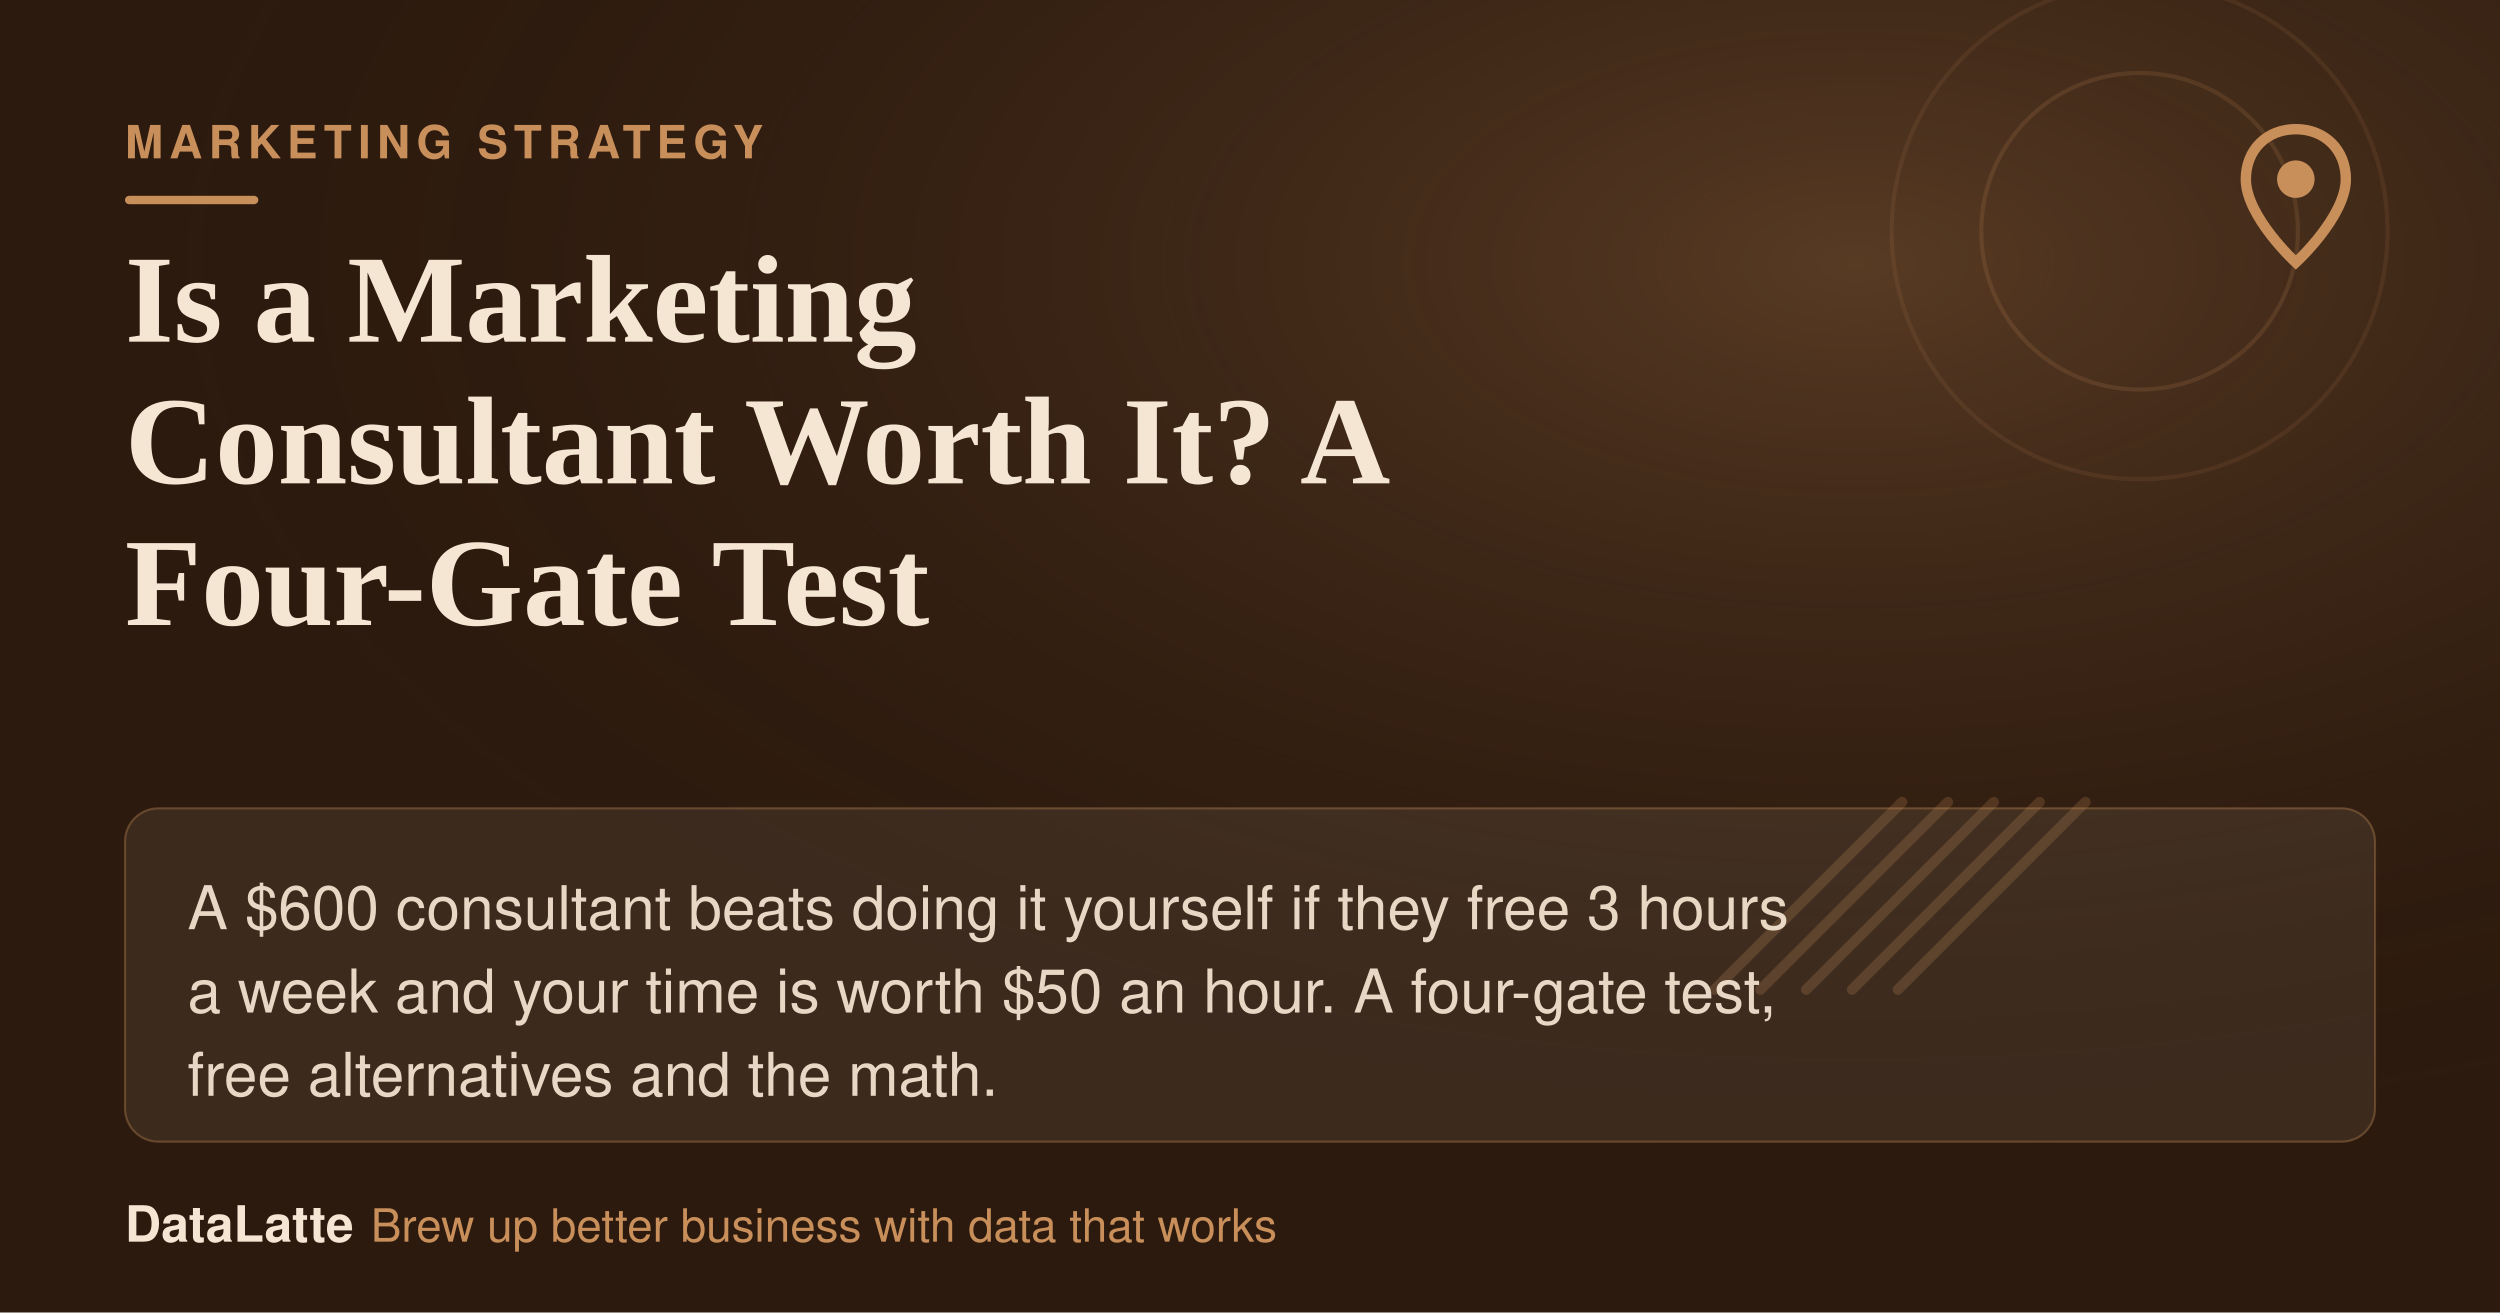
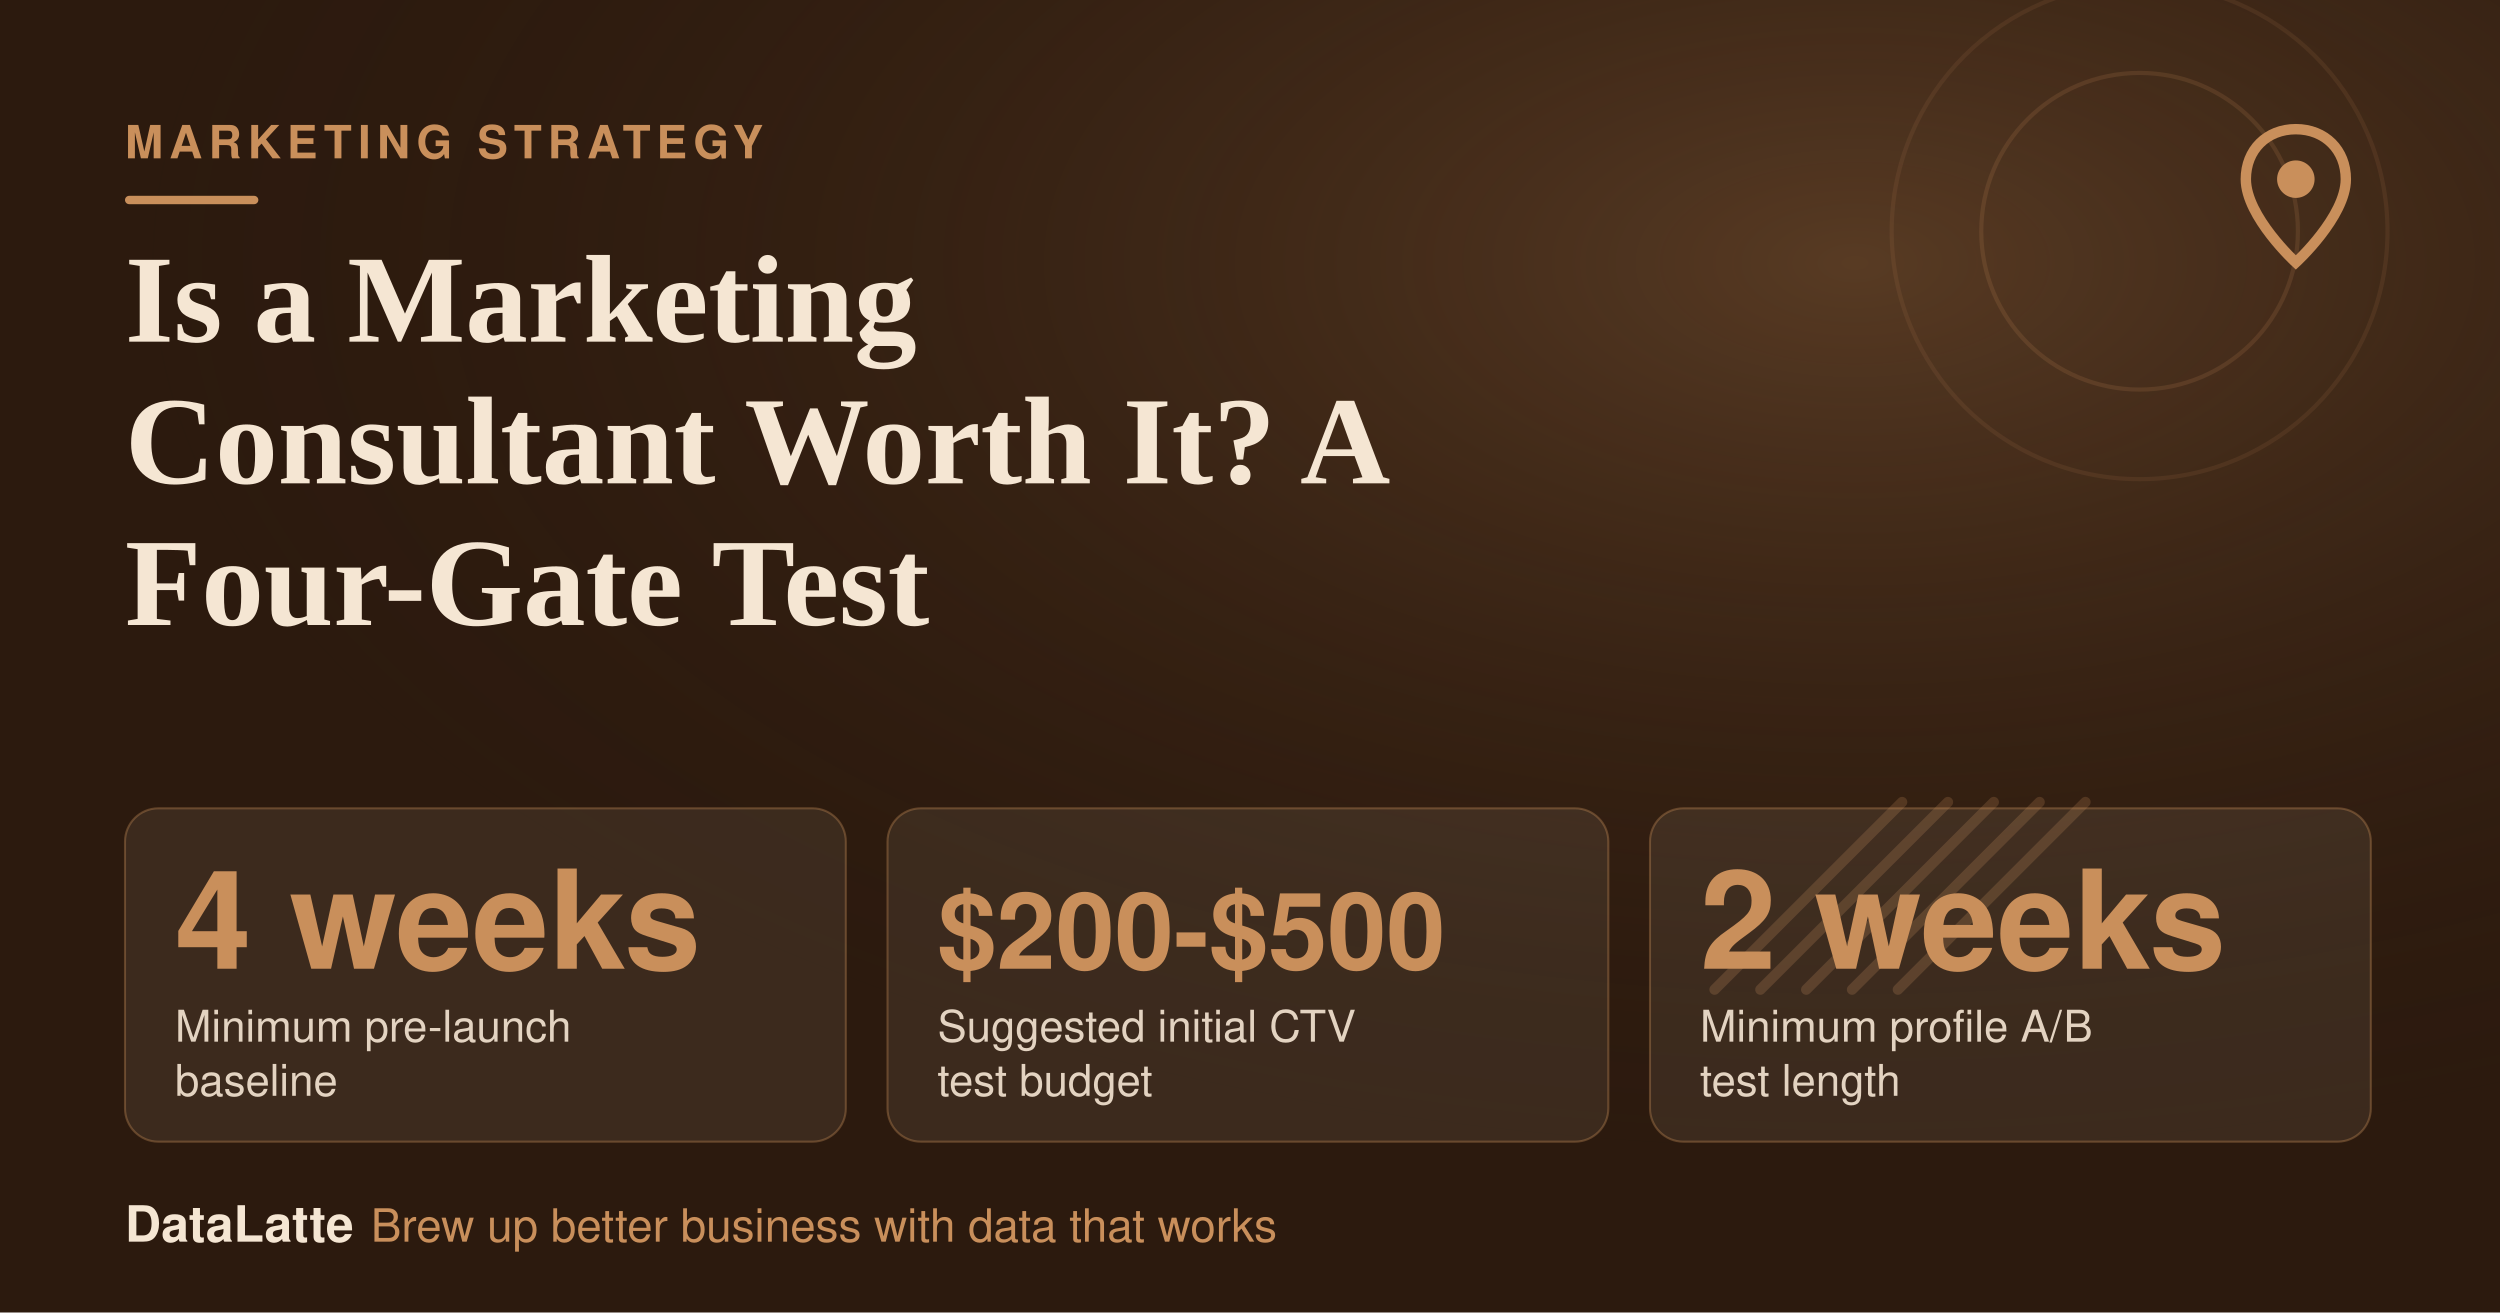
<svg xmlns="http://www.w3.org/2000/svg" width="1200" height="630" viewBox="0 0 1200 630" role="img" aria-label="Is a Marketing Consultant Worth It? A Four-Gate Test">
  <defs>
    <radialGradient id="g" cx="74%" cy="20%" r="70%">
      <stop offset="0" stop-color="#c98f5b" stop-opacity="0.28" />
      <stop offset="1" stop-color="#2c1a0e" stop-opacity="0" />
    </radialGradient>
  </defs>
  <rect width="1200" height="630" fill="#2c1a0e" />
  <rect width="1200" height="630" fill="url(#g)" />
  <line x1="823" y1="475" x2="913" y2="385" stroke="#c98f5b" stroke-opacity="0.22" stroke-width="5" stroke-linecap="round" />
  <line x1="845" y1="475" x2="935" y2="385" stroke="#c98f5b" stroke-opacity="0.22" stroke-width="5" stroke-linecap="round" />
  <line x1="867" y1="475" x2="957" y2="385" stroke="#c98f5b" stroke-opacity="0.22" stroke-width="5" stroke-linecap="round" />
  <line x1="889" y1="475" x2="979" y2="385" stroke="#c98f5b" stroke-opacity="0.22" stroke-width="5" stroke-linecap="round" />
  <line x1="911" y1="475" x2="1001" y2="385" stroke="#c98f5b" stroke-opacity="0.22" stroke-width="5" stroke-linecap="round" />
  <circle cx="1027" cy="111" r="76" fill="none" stroke="#c98f5b" stroke-opacity="0.16" stroke-width="2" />
  <circle cx="1027" cy="111" r="119" fill="none" stroke="#c98f5b" stroke-opacity="0.11" stroke-width="2" />
  <g transform="translate(1076 62) scale(1.0)">
    <path d="M26 0C12 0 2 10 2 24c0 18 24 40 24 40s24-22 24-40C50 10 40 0 26 0z" fill="none" stroke="#c98f5b" stroke-width="5" />
    <circle cx="26" cy="24" r="9" fill="#c98f5b" />
  </g>
  <text x="60" y="76" font-family="Helvetica, Arial, sans-serif" font-size="22" font-weight="700" fill="#c98f5b" letter-spacing="3">MARKETING STRATEGY</text>
  <rect x="60" y="94" width="64" height="4" rx="2" fill="#c98f5b" />
  <text x="60" y="164" font-family="Georgia, 'Times New Roman', serif" font-size="60" font-weight="700" fill="#f5e6d3">Is a Marketing</text>
  <text x="60" y="232" font-family="Georgia, 'Times New Roman', serif" font-size="60" font-weight="700" fill="#f5e6d3">Consultant Worth It? A</text>
  <text x="60" y="300" font-family="Georgia, 'Times New Roman', serif" font-size="60" font-weight="700" fill="#f5e6d3">Four-Gate Test</text>
-   <rect x="60" y="388" width="1080" height="160" rx="16" fill="#f5e6d3" fill-opacity="0.08" stroke="#c98f5b" stroke-opacity="0.35" />
-   <text x="90" y="446" font-family="Helvetica, Arial, sans-serif" font-size="29" fill="#f5e6d3" fill-opacity="0.92">A $600 consultant beats doing it yourself if they free 3 hours</text>
-   <text x="90" y="486" font-family="Helvetica, Arial, sans-serif" font-size="29" fill="#f5e6d3" fill-opacity="0.92">a week and your time is worth $50 an hour. A four-gate test,</text>
-   <text x="90" y="526" font-family="Helvetica, Arial, sans-serif" font-size="29" fill="#f5e6d3" fill-opacity="0.92">free alternatives and the math.</text>
+   <rect x="60" y="388" width="346" height="160" rx="16" fill="#f5e6d3" fill-opacity="0.08" stroke="#c98f5b" stroke-opacity="0.35" />
+   <text x="84" y="465" font-family="Helvetica, Arial, sans-serif" font-size="66" font-weight="800" fill="#c98f5b">4 weeks</text>
+   <text x="84" y="500" font-family="Helvetica, Arial, sans-serif" font-size="21" fill="#f5e6d3" fill-opacity="0.9">Minimum pre-launch</text>
+   <text x="84" y="526" font-family="Helvetica, Arial, sans-serif" font-size="21" fill="#f5e6d3" fill-opacity="0.9">baseline</text>
+   <rect x="426" y="388" width="346" height="160" rx="16" fill="#f5e6d3" fill-opacity="0.08" stroke="#c98f5b" stroke-opacity="0.35" />
+   <text x="450" y="465" font-family="Helvetica, Arial, sans-serif" font-size="51" font-weight="800" fill="#c98f5b">$200-$500</text>
+   <text x="450" y="500" font-family="Helvetica, Arial, sans-serif" font-size="21" fill="#f5e6d3" fill-opacity="0.9">Suggested initial CTV</text>
+   <text x="450" y="526" font-family="Helvetica, Arial, sans-serif" font-size="21" fill="#f5e6d3" fill-opacity="0.9">test budget</text>
+   <rect x="792" y="388" width="346" height="160" rx="16" fill="#f5e6d3" fill-opacity="0.08" stroke="#c98f5b" stroke-opacity="0.35" />
+   <text x="816" y="465" font-family="Helvetica, Arial, sans-serif" font-size="66" font-weight="800" fill="#c98f5b">2 weeks</text>
+   <text x="816" y="500" font-family="Helvetica, Arial, sans-serif" font-size="21" fill="#f5e6d3" fill-opacity="0.9">Minimum profile A/B</text>
+   <text x="816" y="526" font-family="Helvetica, Arial, sans-serif" font-size="21" fill="#f5e6d3" fill-opacity="0.9">test length</text>
  <text x="60" y="596" font-family="Helvetica, Arial, sans-serif" font-size="24" font-weight="700" fill="#f5e6d3">DataLatte</text>
  <text x="178" y="596" font-family="Helvetica, Arial, sans-serif" font-size="22" fill="#c98f5b">Brew up better business with data that works</text>
</svg>
